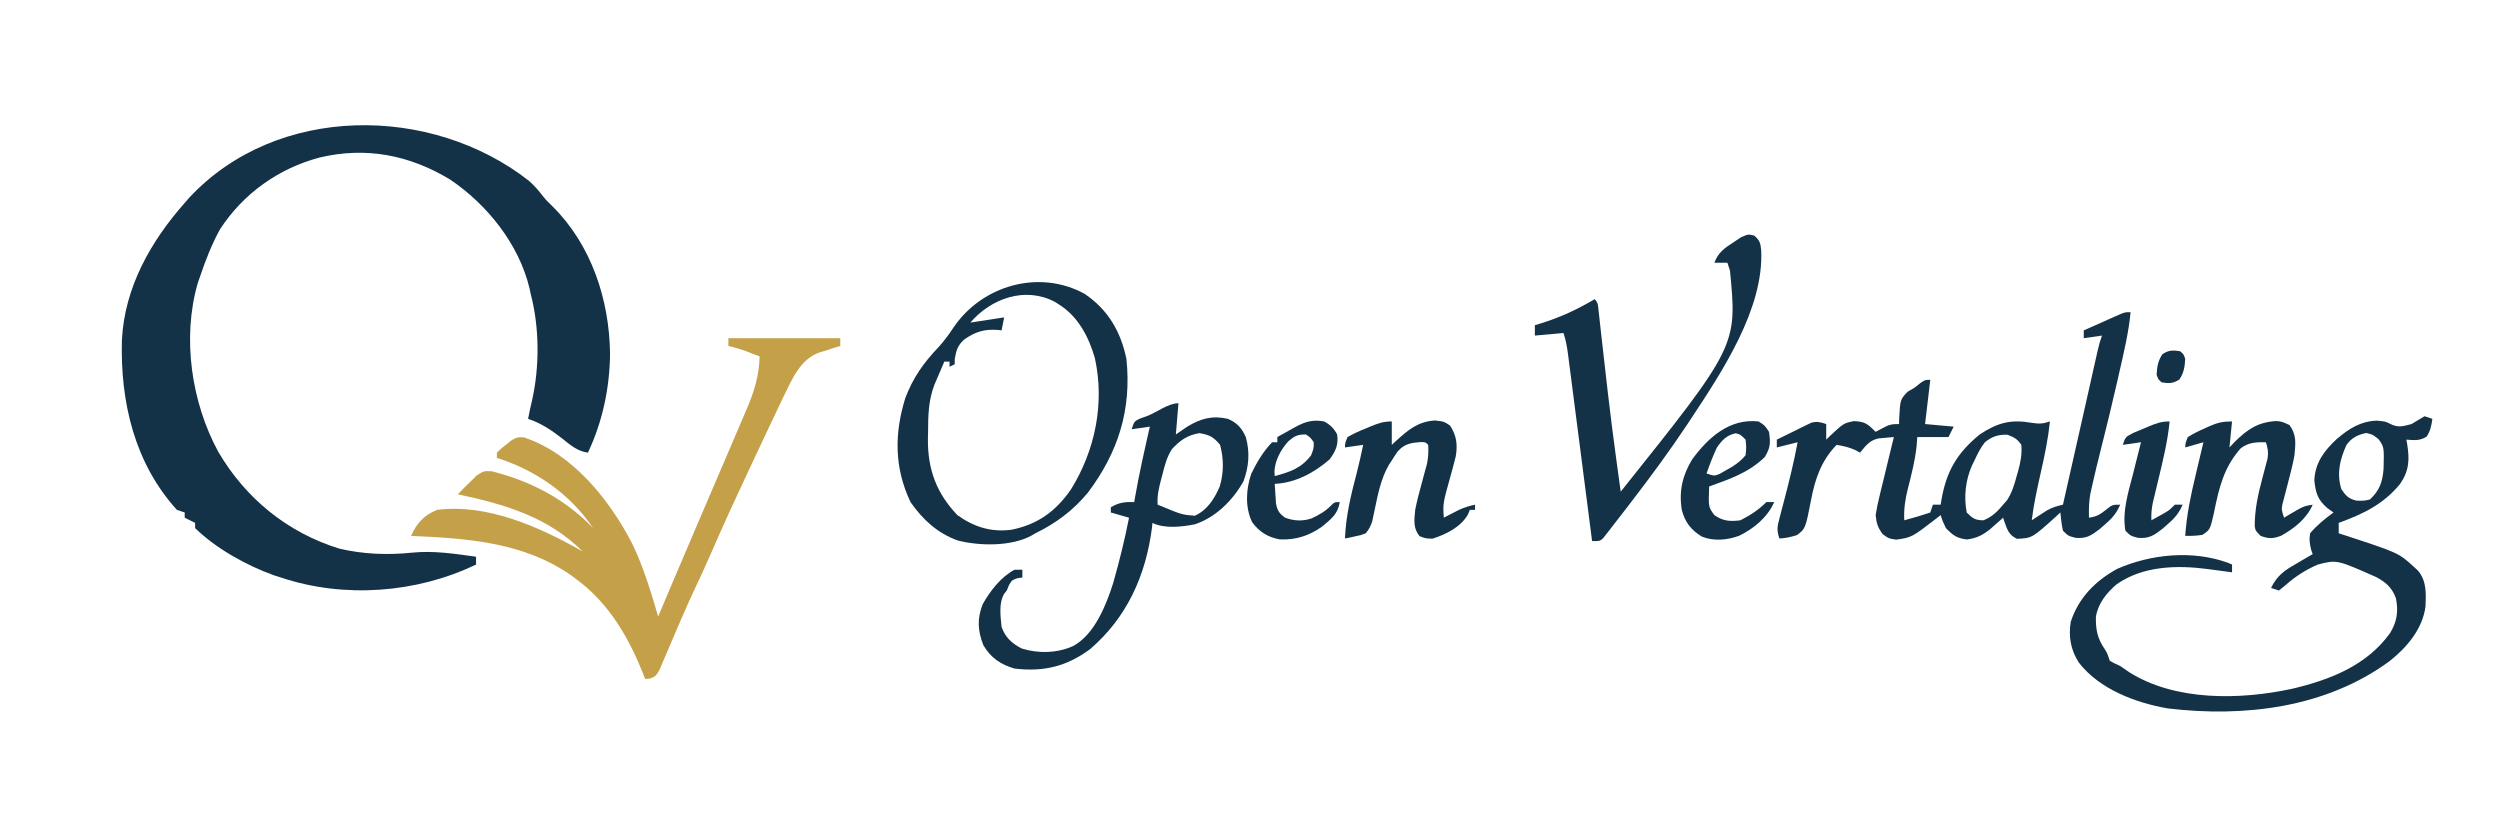
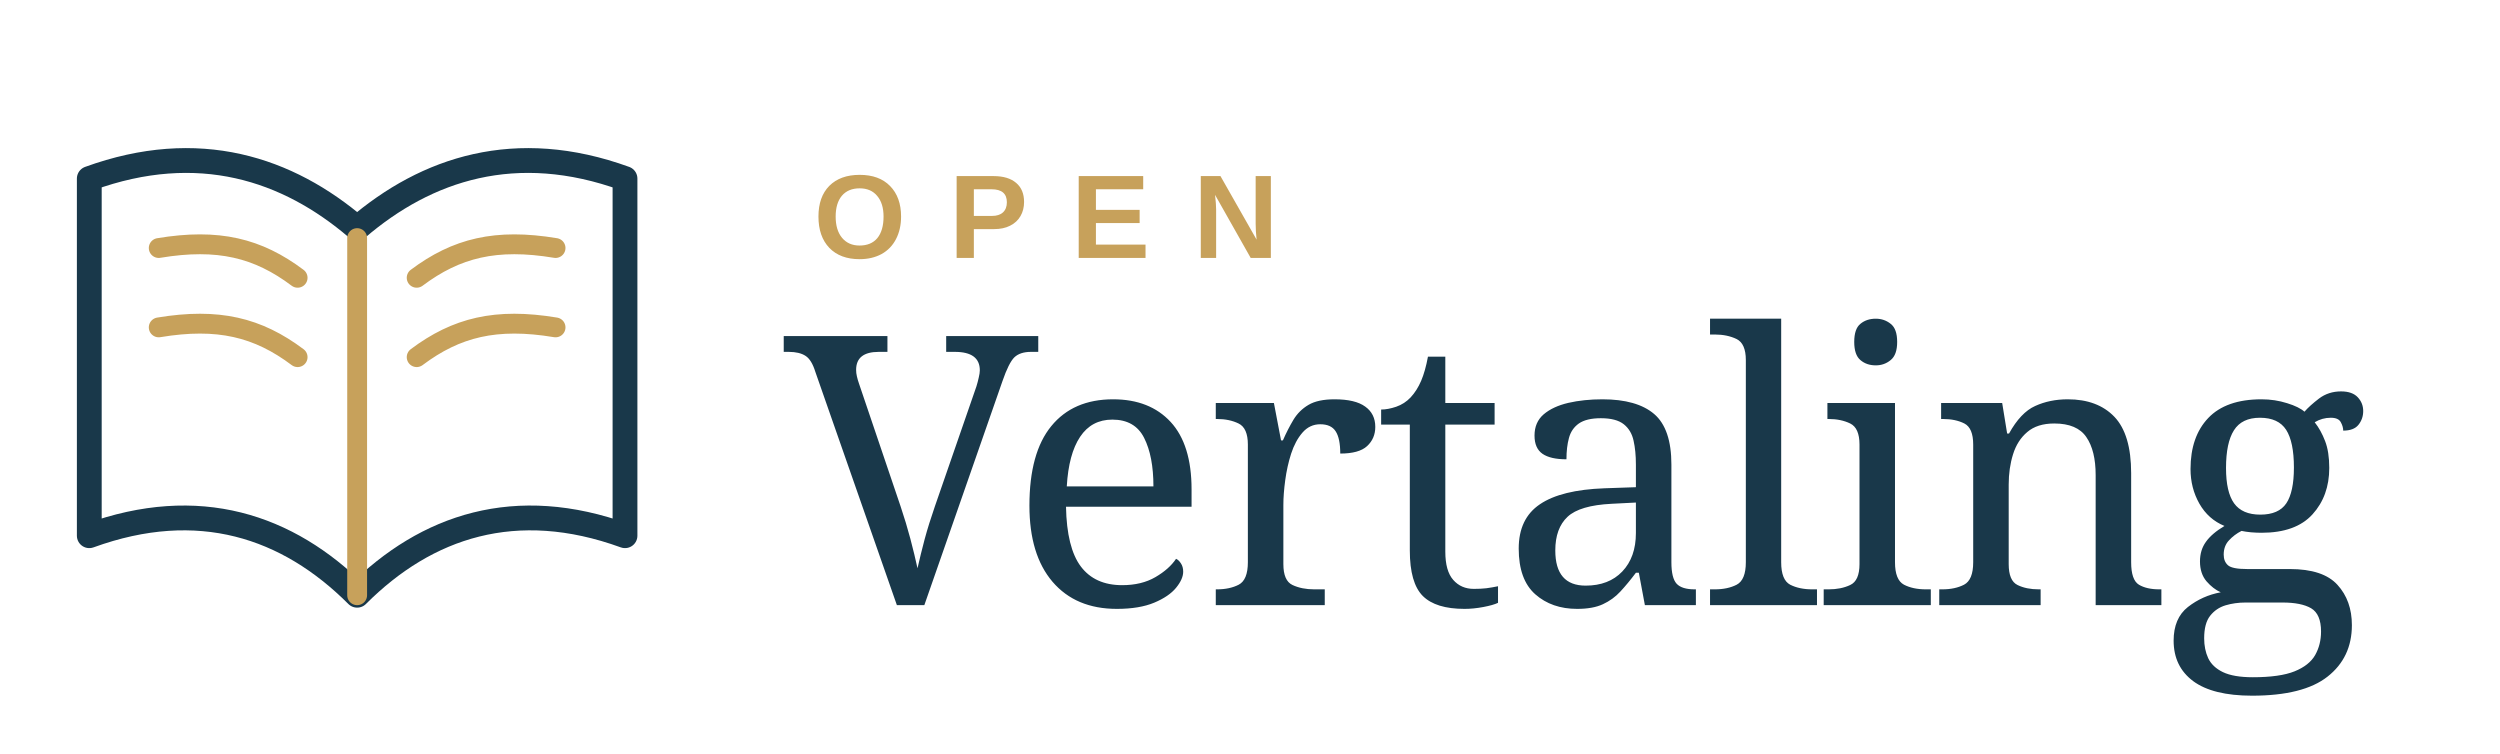
- <svg xmlns="http://www.w3.org/2000/svg" version="1.1" viewBox="0 0 961 315">
-   <path d="M0 0 C1.999 1.79 3.691 3.7 5.301 5.844 C6.602 7.434 6.602 7.434 8.969 9.742 C23.957 24.576 30.873 45.725 31.102 66.434 C30.982 79.541 28.212 92.557 22.602 104.434 C18.534 103.87 15.895 101.543 12.789 99.059 C8.56 95.768 4.721 93.179 -0.398 91.434 C0.07 89.035 0.548 86.65 1.137 84.277 C4.05 71.329 3.979 56.252 0.602 43.434 C0.442 42.67 0.282 41.907 0.117 41.121 C-4.011 24.163 -16.15 9.039 -30.398 -0.566 C-46.05 -10.004 -62.702 -13.264 -80.586 -9.004 C-96.391 -4.788 -109.913 4.856 -118.875 18.648 C-121.994 24.35 -124.312 30.288 -126.398 36.434 C-126.741 37.426 -127.084 38.419 -127.438 39.441 C-133.428 60.436 -129.835 85.044 -119.503 104.083 C-109.038 121.996 -92.926 135.143 -73.023 141.309 C-63.902 143.482 -54.323 143.846 -45.023 142.871 C-36.736 142.035 -28.613 143.301 -20.398 144.434 C-20.398 145.424 -20.398 146.414 -20.398 147.434 C-43.227 158.456 -71.196 160.557 -95.398 152.434 C-96.307 152.145 -97.216 151.856 -98.152 151.559 C-108.681 147.773 -120.362 141.3 -128.398 133.434 C-128.398 132.774 -128.398 132.114 -128.398 131.434 C-129.718 130.774 -131.038 130.114 -132.398 129.434 C-132.398 128.774 -132.398 128.114 -132.398 127.434 C-133.388 127.104 -134.378 126.774 -135.398 126.434 C-151.793 108.367 -157.202 84.765 -156.535 61.056 C-155.487 40.896 -145.51 23.267 -132.398 8.434 C-132.123 8.116 -132.123 8.116 -130.727 6.508 C-97.04 -29.763 -37.474 -29.421 0 0 Z " fill="#143247" transform="translate(203.3984,69.56641)" />
-   <path d="M0 0 C14.19 0 28.38 0 43 0 C43 0.99 43 1.98 43 3 C42.131 3.257 41.262 3.513 40.367 3.777 C39.203 4.162 38.039 4.549 36.875 4.938 C36.305 5.101 35.735 5.264 35.148 5.432 C27.407 8.115 24.467 15.921 21.027 22.801 C19.983 24.965 18.96 27.138 17.938 29.312 C17.377 30.492 16.817 31.67 16.255 32.849 C14.492 36.561 12.745 40.28 11 44 C10.416 45.243 9.832 46.486 9.248 47.729 C3.802 59.329 -1.616 70.939 -6.692 82.707 C-8.706 87.369 -10.832 91.97 -13.018 96.554 C-14.816 100.359 -16.525 104.195 -18.179 108.064 C-19.241 110.547 -20.313 113.024 -21.384 115.503 C-21.918 116.747 -22.447 117.994 -22.97 119.243 C-23.71 121.009 -24.468 122.767 -25.23 124.523 C-25.668 125.554 -26.105 126.584 -26.555 127.646 C-28 130 -28 130 -30.173 130.842 C-30.776 130.894 -31.379 130.946 -32 131 C-32.291 130.25 -32.583 129.5 -32.883 128.727 C-38.387 114.984 -45.932 102 -58 93 C-58.665 92.499 -59.33 91.997 -60.016 91.48 C-78.424 78.402 -100.238 76.947 -122 76 C-119.768 71.051 -117.079 68.093 -112 66 C-92.731 63.48 -72.183 72.73 -56 82 C-69.488 68.596 -85.892 63.912 -104 60 C-100.582 56.484 -100.582 56.484 -99 55 C-98.256 54.259 -97.512 53.518 -96.746 52.754 C-94 51 -94 51 -90.828 51.168 C-89.627 51.475 -88.434 51.817 -87.25 52.188 C-86.605 52.377 -85.959 52.566 -85.294 52.761 C-72.585 56.781 -61.24 63.397 -52 73 C-60.923 59.844 -73.905 50.83 -89 46 C-89 45.34 -89 44.68 -89 44 C-87.426 42.457 -87.426 42.457 -85.312 40.812 C-84.628 40.262 -83.944 39.712 -83.238 39.145 C-81 38 -81 38 -78.578 38.145 C-59.82 44.369 -45.647 62.148 -36.927 79.073 C-32.632 87.999 -29.781 97.521 -27 107 C-26.745 106.396 -26.491 105.791 -26.228 105.169 C-24.966 102.175 -23.702 99.181 -22.438 96.188 C-22.197 95.619 -21.957 95.05 -21.709 94.464 C-18.304 86.404 -14.871 78.356 -11.413 70.318 C-8.867 64.399 -6.33 58.475 -3.8 52.549 C-2.264 48.954 -0.726 45.36 0.824 41.771 C2.256 38.452 3.675 35.127 5.084 31.798 C5.602 30.578 6.126 29.361 6.654 28.146 C9.7 21.134 11.828 14.724 12 7 C11.425 6.779 10.85 6.559 10.257 6.332 C8.885 5.806 7.513 5.28 6.141 4.754 C4.109 4.039 2.096 3.486 0 3 C0 2.01 0 1.02 0 0 Z " fill="#C4A048" transform="translate(280,130)" />
-   <path d="M0 0 C-0.745 7.727 -2.516 15.2 -4.25 22.75 C-4.567 24.142 -4.884 25.535 -5.2 26.927 C-7.148 35.461 -9.202 43.963 -11.355 52.447 C-12.57 57.243 -13.743 62.044 -14.812 66.875 C-14.929 67.4 -14.929 67.4 -15.52 70.055 C-16.014 73.088 -16.087 75.932 -16 79 C-13.054 78.564 -11.816 77.852 -9.438 75.938 C-7 74 -7 74 -4 74 C-5.424 77.331 -7.134 79.277 -9.875 81.625 C-10.553 82.215 -11.231 82.806 -11.93 83.414 C-15.175 85.9 -16.982 87.081 -21.125 86.75 C-24 86 -24 86 -26 84 C-26.557 81.678 -26.735 79.381 -27 77 C-27.508 77.471 -28.016 77.941 -28.539 78.426 C-37.857 86.854 -37.857 86.854 -43.688 87.125 C-46.846 85.588 -47.352 83.702 -48.52 80.496 C-48.678 80.002 -48.837 79.509 -49 79 C-49.459 79.41 -49.918 79.82 -50.391 80.242 C-51.004 80.781 -51.618 81.32 -52.25 81.875 C-52.552 82.142 -52.552 82.142 -54.078 83.492 C-56.992 85.779 -59.251 86.904 -62.938 87.375 C-66.811 86.901 -68.297 85.778 -71 83 C-72.312 80.25 -72.312 80.25 -73 78 C-73.508 78.398 -74.016 78.797 -74.539 79.207 C-84.145 86.6 -84.145 86.6 -90.125 87.438 C-93 87 -93 87 -95.312 85.312 C-97.249 82.658 -97.645 81.253 -98 78 C-97.615 75.58 -97.16 73.315 -96.566 70.949 C-96.488 70.62 -96.488 70.62 -96.091 68.953 C-95.591 66.862 -95.077 64.775 -94.562 62.688 C-94.22 61.265 -93.878 59.843 -93.537 58.42 C-92.702 54.944 -91.855 51.471 -91 48 C-92.272 48.1 -93.543 48.216 -94.812 48.34 C-95.52 48.403 -96.228 48.466 -96.957 48.531 C-100.381 49.317 -101.817 51.34 -104 54 C-104.557 53.691 -105.114 53.381 -105.688 53.062 C-108.125 51.942 -110.362 51.44 -113 51 C-118.855 57.018 -121.276 63.983 -122.82 72.164 C-124.987 83.242 -124.987 83.242 -128.254 85.688 C-130.56 86.438 -132.583 86.876 -135 87 C-136.162 83.513 -135.776 82.304 -134.855 78.809 C-134.723 78.295 -134.723 78.295 -134.053 75.693 C-133.767 74.619 -133.482 73.544 -133.188 72.438 C-131.24 64.99 -129.408 57.571 -128 50 C-130.64 50.66 -133.28 51.32 -136 52 C-136 51.01 -136 50.02 -136 49 C-133.593 47.793 -131.173 46.613 -128.75 45.438 C-128.409 45.266 -128.409 45.266 -126.684 44.4 C-126.02 44.081 -125.356 43.762 -124.672 43.434 C-124.368 43.284 -124.368 43.284 -122.831 42.529 C-120.562 41.873 -119.211 42.264 -117 43 C-117 44.98 -117 46.96 -117 49 C-116.576 48.578 -116.152 48.157 -115.715 47.723 C-110.317 42.681 -110.317 42.681 -106.375 41.875 C-102.062 42.035 -100.981 43.019 -98 46 C-97.072 45.505 -96.144 45.01 -95.188 44.5 C-92.76 43.205 -91.901 43 -89 43 C-88.986 42.325 -88.972 41.649 -88.957 40.953 C-88.564 33.594 -88.564 33.594 -85.688 30.562 C-84.801 30.047 -83.914 29.531 -83 29 C-82.278 28.423 -81.556 27.845 -80.812 27.25 C-79 26 -79 26 -77 26 C-77.66 31.61 -78.32 37.22 -79 43 C-75.37 43.33 -71.74 43.66 -68 44 C-68.66 45.32 -69.32 46.64 -70 48 C-73.96 48 -77.92 48 -82 48 C-82.082 49.134 -82.165 50.269 -82.25 51.438 C-82.848 57.042 -84.225 62.435 -85.628 67.883 C-86.67 72.052 -87.21 75.702 -87 80 C-85.907 79.691 -84.814 79.381 -83.688 79.062 C-83.38 78.975 -83.38 78.975 -81.824 78.535 C-80.205 78.06 -78.601 77.534 -77 77 C-76.835 76.505 -76.835 76.505 -76 74 C-75.01 74 -74.02 74 -73 74 C-72.902 73.371 -72.804 72.742 -72.703 72.094 C-70.783 61.102 -66.714 54.162 -58 47 C-50.995 42.408 -46.021 41.114 -37.812 42.562 C-35.099 42.985 -33.56 42.886 -31 42 C-31.697 48.645 -33.028 55.05 -34.5 61.562 C-35.88 67.693 -37.23 73.76 -38 80 C-37.469 79.651 -36.938 79.301 -36.391 78.941 C-35.684 78.486 -34.978 78.031 -34.25 77.562 C-33.554 77.11 -32.858 76.658 -32.141 76.191 C-30.058 75.032 -28.305 74.526 -26 74 C-25.825 73.223 -25.649 72.447 -25.469 71.646 C-25.22 70.545 -24.971 69.443 -24.715 68.309 C-24.578 67.704 -24.442 67.099 -24.301 66.477 C-23.532 63.071 -22.763 59.666 -21.994 56.261 C-20.493 49.618 -18.993 42.974 -17.502 36.329 C-16.864 33.486 -16.225 30.643 -15.585 27.8 C-15.279 26.436 -14.973 25.072 -14.668 23.708 C-14.241 21.8 -13.812 19.892 -13.383 17.984 C-13.261 17.442 -13.261 17.442 -12.645 14.694 C-12 12 -12 12 -11 9 C-13.31 9.33 -15.62 9.66 -18 10 C-18 9.01 -18 8.02 -18 7 C-15.378 5.827 -12.752 4.663 -10.125 3.5 C-9.379 3.166 -8.632 2.832 -7.863 2.488 C-7.506 2.33 -7.506 2.33 -5.695 1.531 C-5.035 1.238 -4.376 0.945 -3.696 0.643 C-2 0 -2 0 0 0 Z M-56 50 C-57.713 52.179 -58.858 54.482 -60 57 C-60.15 57.299 -60.15 57.299 -60.91 58.812 C-63.453 64.489 -64.151 70.882 -63 77 C-60.743 79.234 -59.762 80 -56.562 80 C-53.263 78.712 -51.227 76.665 -49 74 C-48.501 73.428 -48.002 72.855 -47.488 72.266 C-45.586 69.369 -44.708 66.371 -43.812 63.062 C-43.724 62.759 -43.724 62.759 -43.275 61.221 C-42.303 57.742 -41.688 54.611 -42 51 C-43.541 48.729 -44.749 48.095 -47.312 47.125 C-50.853 46.96 -53.277 47.811 -56 50 Z M-119 50 C-118 52 -118 52 -118 52 Z " fill="#143247" transform="translate(819,120)" />
-   <path d="M0 0 C0.99 0.33 1.98 0.66 3 1 C2.645 3.627 2.275 5.58 0.812 7.812 C-1.794 9.52 -3.96 9.203 -7 9 C-6.905 9.496 -6.809 9.993 -6.711 10.504 C-5.726 16.538 -5.862 20.918 -9.414 26.039 C-15.869 33.909 -23.595 37.55 -33 41 C-33 42.32 -33 43.64 -33 45 C-32.441 45.181 -31.883 45.361 -31.307 45.547 C-9.948 52.527 -9.948 52.527 -4 58 C-3.535 58.424 -3.069 58.848 -2.59 59.285 C0.81 63.238 0.572 68.049 0.375 73.043 C-0.727 81.736 -6.758 88.867 -13.494 94.178 C-37.938 112.098 -69.287 115.833 -98.75 112.312 C-111.156 110.138 -124.983 104.914 -132.883 94.715 C-136.017 89.903 -136.935 84.611 -136 79 C-132.975 69.778 -126.601 63.332 -118.188 58.688 C-105.128 52.937 -89.111 51.414 -75.555 56.344 C-75.042 56.56 -74.529 56.777 -74 57 C-74 57.99 -74 58.98 -74 60 C-75.062 59.856 -76.124 59.711 -77.219 59.562 C-78.646 59.375 -80.073 59.187 -81.5 59 C-82.196 58.905 -82.892 58.809 -83.609 58.711 C-95.346 57.19 -108.454 57.561 -118.453 64.676 C-122.295 67.964 -125.528 72.03 -126.336 77.113 C-126.425 82.111 -125.782 85.323 -122.973 89.492 C-122 91 -122 91 -121 94 C-119.152 95.039 -119.152 95.039 -117 96 C-115.849 96.785 -114.704 97.577 -113.562 98.375 C-95.742 109.625 -70.73 109.051 -50.931 104.771 C-36.352 101.338 -22.129 95.817 -13.188 83.25 C-10.566 78.853 -10.023 75.017 -11 70 C-12.427 66.004 -14.816 63.863 -18.5 61.875 C-33.697 55.13 -33.697 55.13 -41 57 C-45.571 58.981 -49.658 61.565 -53.375 64.875 C-54.241 65.576 -55.107 66.278 -56 67 C-56.495 66.835 -56.495 66.835 -59 66 C-56.665 61.187 -53.794 59.246 -49.312 56.688 C-48.706 56.328 -48.099 55.969 -47.475 55.6 C-45.989 54.722 -44.495 53.86 -43 53 C-43.088 52.758 -43.088 52.758 -43.535 51.531 C-44.165 49.103 -44.404 47.493 -44 45 C-41.36 41.849 -38.307 39.424 -35 37 C-35.784 36.443 -36.567 35.886 -37.375 35.312 C-41.129 32.005 -41.82 29.59 -42.375 24.688 C-42.095 17.867 -38.541 13.21 -33.688 8.688 C-28.874 4.677 -24.666 1.944 -18.312 1.688 C-15 2 -15 2 -12.938 3.062 C-10.013 4.478 -8.083 3.818 -5 3 C-4.557 2.732 -4.557 2.732 -2.312 1.375 C-1.931 1.148 -1.931 1.148 0 0 Z M-30 11 C-32.58 16.706 -33.815 21.95 -32 28 C-30.351 30.473 -29.243 31.694 -26.32 32.414 C-24.369 32.573 -22.891 32.515 -21 32 C-17.253 28.45 -16.217 25.384 -15.762 20.379 C-15.536 11.831 -15.536 11.831 -17.688 8.812 C-20 7 -20 7 -22.438 6.438 C-25.814 7.179 -27.946 8.249 -30 11 Z " fill="#143247" transform="translate(932,160)" />
-   <path d="M0 0 C8.933 6.058 13.844 14.479 16 25 C18.034 44.415 12.878 60.836 1.168 76.391 C-4.544 83.265 -11.014 88.082 -19 92 C-19.526 92.308 -20.052 92.616 -20.594 92.934 C-28.415 97.104 -40.377 96.908 -48.801 94.777 C-56.564 92.033 -62.34 86.716 -67 80 C-73.237 66.879 -73.255 53.713 -69 40 C-66.045 32.214 -61.969 26.424 -56.23 20.445 C-54.002 18.002 -52.203 15.502 -50.375 12.75 C-39.398 -3.35 -17.436 -9.644 0 0 Z M-44 11 C-39.71 10.34 -35.42 9.68 -31 9 C-31.33 10.65 -31.66 12.3 -32 14 C-32.485 13.942 -32.969 13.884 -33.469 13.824 C-38.709 13.472 -42.041 14.519 -46.367 17.496 C-48.894 19.823 -49.404 21.645 -50 25 C-50 25.66 -50 26.32 -50 27 C-50.66 27.33 -51.32 27.66 -52 28 C-52 27.34 -52 26.68 -52 26 C-52.66 26 -53.32 26 -54 26 C-54.818 27.893 -55.63 29.789 -56.438 31.688 C-56.89 32.743 -57.342 33.799 -57.809 34.887 C-60.146 40.996 -60.213 46.713 -60.25 53.188 C-60.271 54.083 -60.291 54.978 -60.312 55.9 C-60.379 67.49 -57.012 76.581 -49 85 C-42.587 89.604 -35.948 91.652 -28.152 90.625 C-18.087 88.589 -11.165 83.547 -5.34 75.156 C3.97 60.173 7.693 42.049 3.875 24.688 C1.512 16.455 -2.569 8.628 -10 4 C-10.499 3.683 -10.998 3.366 -11.512 3.039 C-22.953 -3 -36.053 1.729 -44 11 Z " fill="#143247" transform="translate(417,113)" />
-   <path d="M0 0 C2.175 1.847 2.405 2.757 2.711 5.578 C3.83 28.119 -12.35 52.372 -24.289 70.453 C-24.736 71.131 -25.183 71.81 -25.644 72.508 C-32.465 82.779 -39.775 92.681 -47.289 102.453 C-47.833 103.166 -48.378 103.879 -48.938 104.613 C-50.565 106.735 -52.206 108.846 -53.852 110.953 C-54.352 111.607 -54.853 112.26 -55.369 112.934 C-55.839 113.528 -56.309 114.122 -56.793 114.734 C-57.204 115.261 -57.614 115.788 -58.037 116.33 C-59.289 117.453 -59.289 117.453 -62.289 117.453 C-62.412 116.495 -62.535 115.537 -62.662 114.55 C-63.821 105.53 -64.983 96.51 -66.149 87.49 C-66.748 82.853 -67.346 78.215 -67.941 73.577 C-68.516 69.103 -69.093 64.629 -69.672 60.156 C-69.893 58.447 -70.113 56.739 -70.331 55.03 C-70.637 52.641 -70.947 50.251 -71.258 47.862 C-71.347 47.153 -71.437 46.444 -71.53 45.713 C-71.909 42.822 -72.364 40.228 -73.289 37.453 C-75.104 37.618 -75.104 37.618 -84.289 38.453 C-84.289 37.133 -84.289 35.813 -84.289 34.453 C-83.55 34.234 -82.812 34.015 -82.051 33.789 C-74.508 31.431 -68.104 28.478 -61.289 24.453 C-59.863 25.879 -60.002 27.042 -59.78 29.038 C-59.736 29.42 -59.736 29.42 -59.516 31.356 C-59.424 32.196 -59.333 33.037 -59.238 33.902 C-59.139 34.775 -59.041 35.648 -58.939 36.548 C-58.726 38.431 -58.514 40.314 -58.305 42.198 C-57.757 47.107 -57.196 52.015 -56.633 56.922 C-56.52 57.902 -56.408 58.883 -56.292 59.893 C-55.28 68.655 -54.162 77.4 -52.977 86.141 C-52.89 86.782 -52.803 87.423 -52.713 88.084 C-52.244 91.541 -51.769 94.998 -51.289 98.453 C-6.479 42.341 -6.479 42.341 -9.289 13.453 C-9.454 12.958 -9.454 12.958 -10.289 10.453 C-11.939 10.453 -13.589 10.453 -15.289 10.453 C-13.781 6.461 -11.445 4.859 -7.914 2.578 C-7.436 2.26 -7.436 2.26 -5.016 0.648 C-2.289 -0.547 -2.289 -0.547 0 0 Z " fill="#143247" transform="translate(674.2891,90.54688)" />
-   <path d="M0 0 C-0.33 3.96 -0.66 7.92 -1 12 C0.444 11.01 1.887 10.02 3.375 9 C8.654 5.852 12.93 4.64 19 6 C22.502 7.52 24.34 9.504 25.875 12.984 C27.538 18.845 27.088 24.305 25 30 C20.903 37.322 14.381 43.848 6.324 46.539 C1.345 47.527 -5.358 48.321 -10 46 C-10.063 46.646 -10.126 47.292 -10.191 47.957 C-12.577 66.312 -19.861 82.444 -34 94.562 C-43.108 101.252 -51.871 103.312 -63 102 C-68.31 100.468 -72.2 97.846 -75 93 C-77.177 87.444 -77.436 82.859 -75.258 77.277 C-72.501 72.287 -68.163 66.68 -63 64 C-62.01 64 -61.02 64 -60 64 C-60 64.99 -60 65.98 -60 67 C-60.619 67.082 -61.238 67.165 -61.875 67.25 C-64 68 -64 68 -65.125 69.875 C-65.414 70.576 -65.702 71.278 -66 72 C-66.342 72.428 -66.683 72.856 -67.035 73.297 C-69.147 77.025 -68.377 81.861 -68 86 C-66.531 90.062 -64.059 92.306 -60.285 94.27 C-53.936 96.299 -46.513 96.1 -40.438 93.312 C-32.299 88.908 -27.773 77.634 -25.113 69.182 C-22.751 60.871 -20.658 52.481 -19 44 C-21.31 43.34 -23.62 42.68 -26 42 C-26 41.34 -26 40.68 -26 40 C-22.834 38.124 -20.642 37.903 -17 38 C-16.902 37.415 -16.804 36.83 -16.703 36.227 C-15.111 27.083 -13.054 18.049 -11 9 C-13.31 9.33 -15.62 9.66 -18 10 C-17 7 -17 7 -14.891 5.938 C-14.019 5.628 -13.148 5.319 -12.25 5 C-8.369 3.558 -3.995 0 0 0 Z M-2.539 17.672 C-4.503 20.801 -5.299 23.938 -6.188 27.5 C-6.276 27.832 -6.276 27.832 -6.725 29.512 C-7.556 32.729 -8.248 35.648 -8 39 C1.347 42.875 1.347 42.875 6.312 43.25 C11.127 41.011 13.764 36.828 15.855 32.043 C17.449 26.791 17.44 21.291 16 16 C13.44 12.928 11.976 12.166 8.062 11.5 C3.46 12.252 0.587 14.276 -2.539 17.672 Z " fill="#143247" transform="translate(453,155)" />
-   <path d="M0 0 C0 2.97 0 5.94 0 9 C0.519 8.518 1.039 8.036 1.574 7.539 C6.347 3.217 9.971 0.086 16.562 -0.375 C20 0 20 0 22.375 1.562 C24.899 5.348 25.346 8.931 24.607 13.346 C23.982 15.937 23.291 18.499 22.562 21.062 C19.634 31.571 19.634 31.571 20 37 C20.531 36.723 21.062 36.446 21.609 36.16 C21.963 35.979 21.963 35.979 23.75 35.062 C24.446 34.703 25.142 34.343 25.859 33.973 C27.902 33.044 29.811 32.468 32 32 C32 32.66 32 33.32 32 34 C31.34 34 30.68 34 30 34 C29.758 34.594 29.515 35.189 29.266 35.801 C26.487 40.629 20.848 43.407 15.688 45.062 C13 45 13 45 10.625 44.062 C8.133 40.899 8.645 37.907 9 34 C9.669 30.557 10.567 27.193 11.5 23.812 C11.974 22.071 12.443 20.327 12.906 18.582 C13.116 17.821 13.325 17.06 13.541 16.277 C14.044 13.781 14.146 11.539 14 9 C13 8 13 8 11.328 7.91 C7.469 8.193 4.862 8.559 2.25 11.562 C1.466 12.685 0.716 13.832 0 15 C-0.347 15.521 -0.694 16.042 -1.051 16.578 C-4.208 21.991 -5.329 28.028 -6.606 34.097 C-6.759 34.814 -6.912 35.531 -7.07 36.27 C-7.202 36.915 -7.334 37.561 -7.469 38.226 C-8.044 40.147 -8.739 41.444 -10 43 C-11.945 43.73 -11.945 43.73 -14.125 44.188 C-14.849 44.346 -15.574 44.505 -16.32 44.668 C-16.875 44.778 -17.429 44.887 -18 45 C-17.629 36.252 -15.701 28.245 -13.471 19.819 C-12.543 16.237 -11.764 12.621 -11 9 C-13.31 9.33 -15.62 9.66 -18 10 C-17.93 8.203 -17.93 8.203 -17 6 C-14.682 4.707 -12.575 3.708 -10.125 2.75 C-9.487 2.482 -8.849 2.214 -8.191 1.938 C-5.21 0.717 -3.28 0 0 0 Z " fill="#143247" transform="translate(535,162)" />
-   <path d="M0 0 C-0.33 3.3 -0.66 6.6 -1 10 C-0.299 9.257 0.403 8.515 1.125 7.75 C5.944 3.012 9.938 0.297 16.875 -0.148 C19 0 19 0 22.062 1.375 C24.875 5.185 24.407 8.388 24 13 C23.318 16.673 22.398 20.266 21.438 23.875 C20.95 25.725 20.469 27.576 19.996 29.43 C19.781 30.236 19.567 31.043 19.345 31.875 C19 34 19 34 20 37 C20.459 36.723 20.918 36.446 21.391 36.16 C27.485 32.562 27.485 32.562 31 32 C28.589 37.471 24.02 41.032 18.875 43.938 C15.66 45.126 14.197 45.154 11 44 C9 42 9 42 8.715 40.216 C8.715 33.907 9.937 28.262 11.562 22.188 C12.052 20.35 12.532 18.51 13.004 16.668 C13.219 15.866 13.433 15.065 13.655 14.239 C14.026 11.832 13.755 10.295 13 8 C9.313 7.934 6.193 8.042 3.238 10.414 C-3.229 17.81 -5.035 25.587 -6.93 35.008 C-8.419 41.613 -8.419 41.613 -11.414 43.609 C-13.674 43.951 -15.724 44.03 -18 44 C-17.475 35.924 -15.823 28.22 -13.938 20.375 C-13.652 19.168 -13.368 17.961 -13.084 16.754 C-12.396 13.834 -11.7 10.917 -11 8 C-13.31 8.66 -15.62 9.32 -18 10 C-17.895 8.203 -17.895 8.203 -17 6 C-14.87 4.705 -12.957 3.716 -10.688 2.75 C-10.105 2.482 -9.523 2.214 -8.924 1.938 C-5.649 0.483 -3.659 0 0 0 Z " fill="#143247" transform="translate(858,162)" />
-   <path d="M0 0 C2.332 1.265 3.762 2.649 5 5 C5.589 8.918 4.421 11.424 2.125 14.562 C-3.779 19.729 -11.118 23.65 -19 24 C-18.913 25.605 -18.804 27.209 -18.688 28.812 C-18.658 29.259 -18.658 29.259 -18.512 31.52 C-17.923 34.372 -17.329 35.296 -15 37 C-11.551 38.277 -8.298 38.432 -4.805 37.27 C-1.964 35.902 0.388 34.625 2.605 32.359 C4 31 4 31 6 31 C5.277 35.631 2.726 37.493 -0.754 40.383 C-5.705 43.948 -10.929 45.616 -17.047 45.352 C-21.629 44.527 -24.92 42.462 -27.668 38.742 C-30.454 33.007 -30.042 26.063 -28.016 20.105 C-25.874 15.696 -23.416 11.533 -20 8 C-19.34 8 -18.68 8 -18 8 C-18 7.34 -18 6.68 -18 6 C-16.542 5.187 -15.084 4.375 -13.625 3.562 C-12.813 3.11 -12.001 2.658 -11.164 2.191 C-7.387 0.112 -4.324 -0.806 0 0 Z M-13.727 7.594 C-16.618 10.787 -18.902 14.915 -19.105 19.25 C-19.071 19.827 -19.036 20.405 -19 21 C-13.039 19.403 -8.807 17.996 -5 13 C-4 10.375 -4 10.375 -4 8 C-5.25 6.188 -5.25 6.188 -7 5 C-10.214 5 -11.32 5.552 -13.727 7.594 Z " fill="#143247" transform="translate(509,162)" />
-   <path d="M0 0 C2.438 1.562 2.438 1.562 4 4 C4.621 8.27 4.607 9.996 2.375 13.688 C-3.821 19.72 -11.023 22.112 -19 25 C-19.303 32.89 -19.303 32.89 -17 36 C-13.749 38.322 -10.91 38.526 -7 38 C-3.264 36.125 0.043 33.957 3 31 C3.99 31 4.98 31 6 31 C3.48 36.819 -1.79 41.166 -7.438 43.938 C-12.042 45.619 -17.187 46.135 -21.801 44.273 C-25.964 41.732 -28.302 38.727 -29.504 34.031 C-30.695 26.911 -29.277 20.724 -25.52 14.578 C-19.259 6.04 -11.099 -1.211 0 0 Z M-16 10 C-17.54 13.265 -18.815 16.591 -20 20 C-17 21 -17 21 -14.844 20.109 C-14.07 19.661 -13.297 19.212 -12.5 18.75 C-11.727 18.312 -10.953 17.873 -10.156 17.422 C-8.119 16.079 -6.54 14.889 -5 13 C-4.688 9.938 -4.688 9.938 -5 7 C-7 5 -7 5 -8.812 4.562 C-12.25 5.25 -14.067 7.226 -16 10 Z " fill="#143247" transform="translate(676,162)" />
-   <path d="M0 0 C-0.763 7.842 -2.649 15.388 -4.491 23.029 C-4.905 24.753 -5.314 26.478 -5.723 28.203 C-5.968 29.221 -6.213 30.238 -6.465 31.286 C-6.926 33.625 -7.116 35.63 -7 38 C-5.873 37.379 -4.748 36.753 -3.625 36.125 C-2.999 35.777 -2.372 35.429 -1.727 35.07 C0 34 0 34 2 32 C2.99 32 3.98 32 5 32 C3.576 35.331 1.866 37.277 -0.875 39.625 C-1.553 40.215 -2.231 40.806 -2.93 41.414 C-6.175 43.9 -7.982 45.081 -12.125 44.75 C-15 44 -15 44 -17 42 C-18.304 34.611 -15.817 27.028 -14 19.938 C-13.71 18.774 -13.421 17.611 -13.133 16.447 C-12.431 13.629 -11.72 10.814 -11 8 C-13.31 8.33 -15.62 8.66 -18 9 C-17 6 -17 6 -13.945 4.395 C-12.677 3.856 -11.403 3.329 -10.125 2.812 C-9.806 2.676 -9.806 2.676 -8.191 1.986 C-5.202 0.741 -3.3 0 0 0 Z " fill="#143247" transform="translate(834,162)" />
-   <path d="M0 0 C1.375 1.125 1.375 1.125 2 3 C1.806 6.111 1.49 8.264 -0.25 10.875 C-2.661 12.425 -4.193 12.432 -7 12 C-8.375 10.875 -8.375 10.875 -9 9 C-8.806 5.889 -8.49 3.736 -6.75 1.125 C-4.339 -0.425 -2.807 -0.432 0 0 Z " fill="#143247" transform="translate(838,135)" />
+ <svg xmlns="http://www.w3.org/2000/svg" viewBox="0 0 252 76" role="img" aria-label="Open Vertaling">
+   <g fill="none" stroke-linecap="round" stroke-linejoin="round">
+     <path d="M9 18c11-4 20-1 27 5 7-6 16-9 27-5v36c-11-4-20-1-27 6-7-7-16-10-27-6Z" stroke="#19384a" stroke-width="2.5" />
+     <path d="M36 24v36M16 25c6-1 10 0 14 3m12 0c4-3 8-4 14-3M16 33c6-1 10 0 14 3m12 0c4-3 8-4 14-3" stroke="#c7a15b" stroke-width="2" />
+   </g>
+   <text x="82" y="26" fill="#c7a15b" font-family="Arial,sans-serif" font-size="12" font-weight="600" letter-spacing="4.3">OPEN</text>
+   <text x="79" y="61" fill="#19384a" font-family="Georgia,serif" font-size="38" letter-spacing="-.7">Vertaling</text>
</svg>
